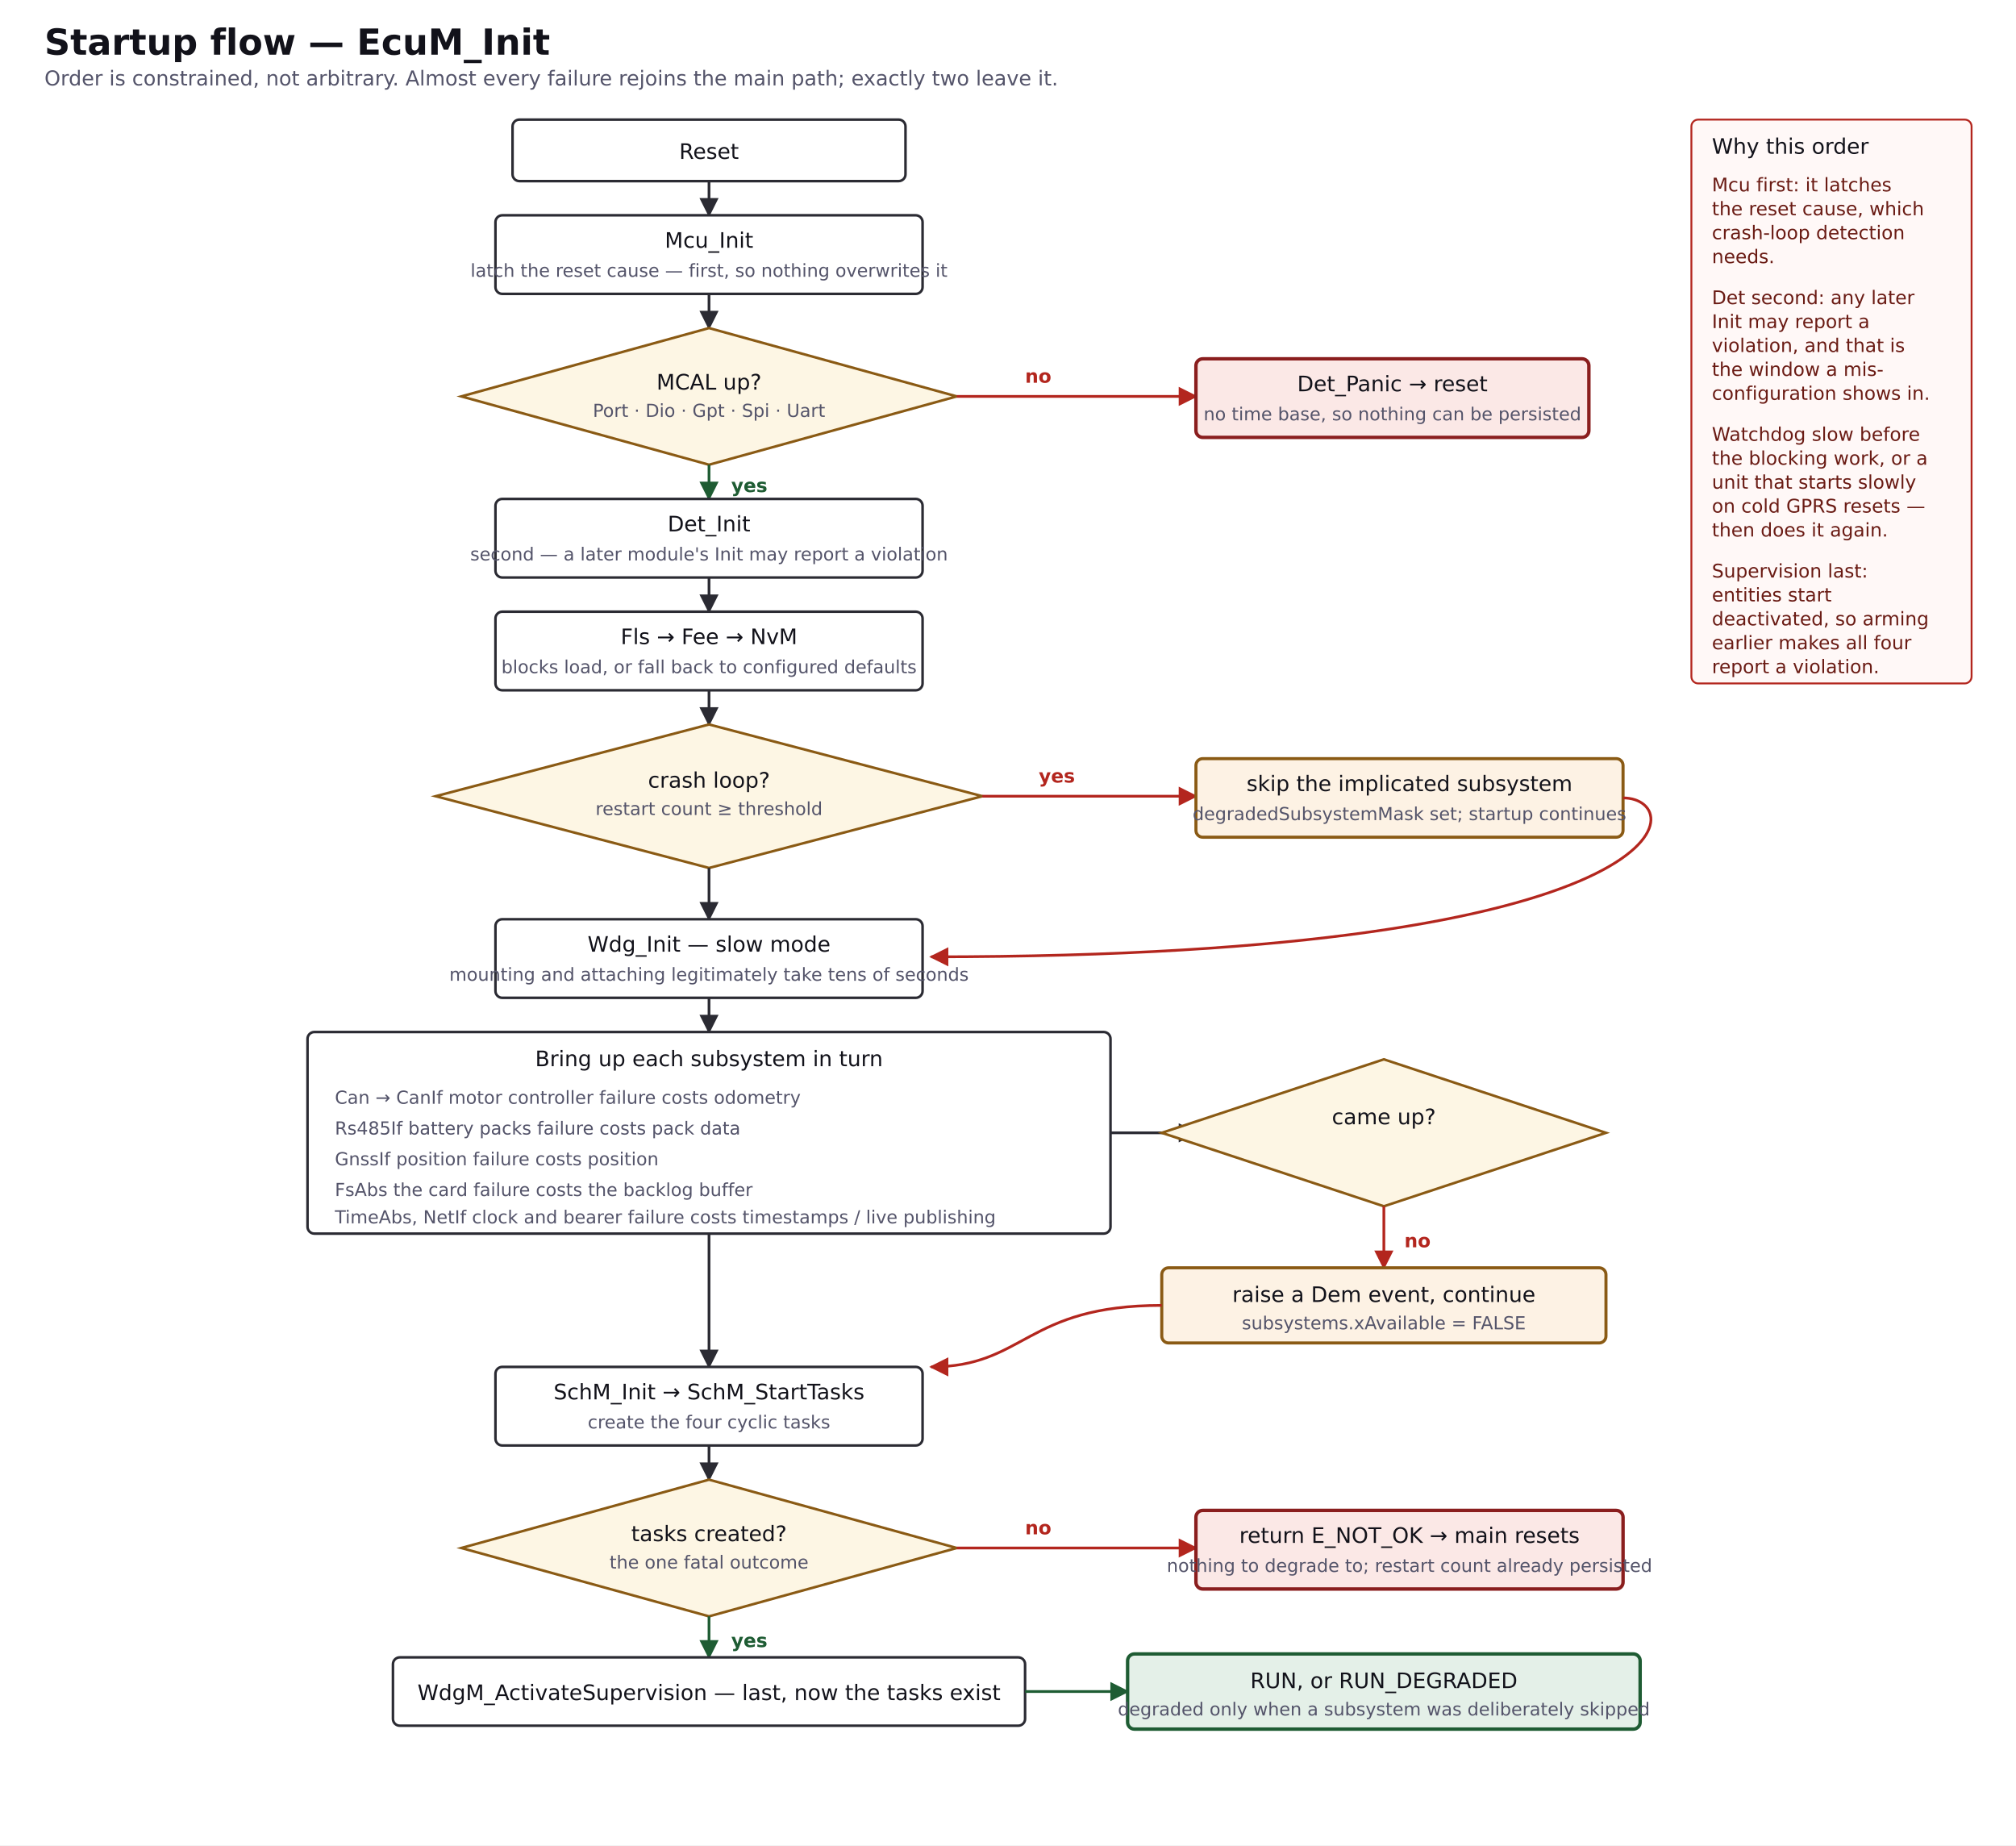
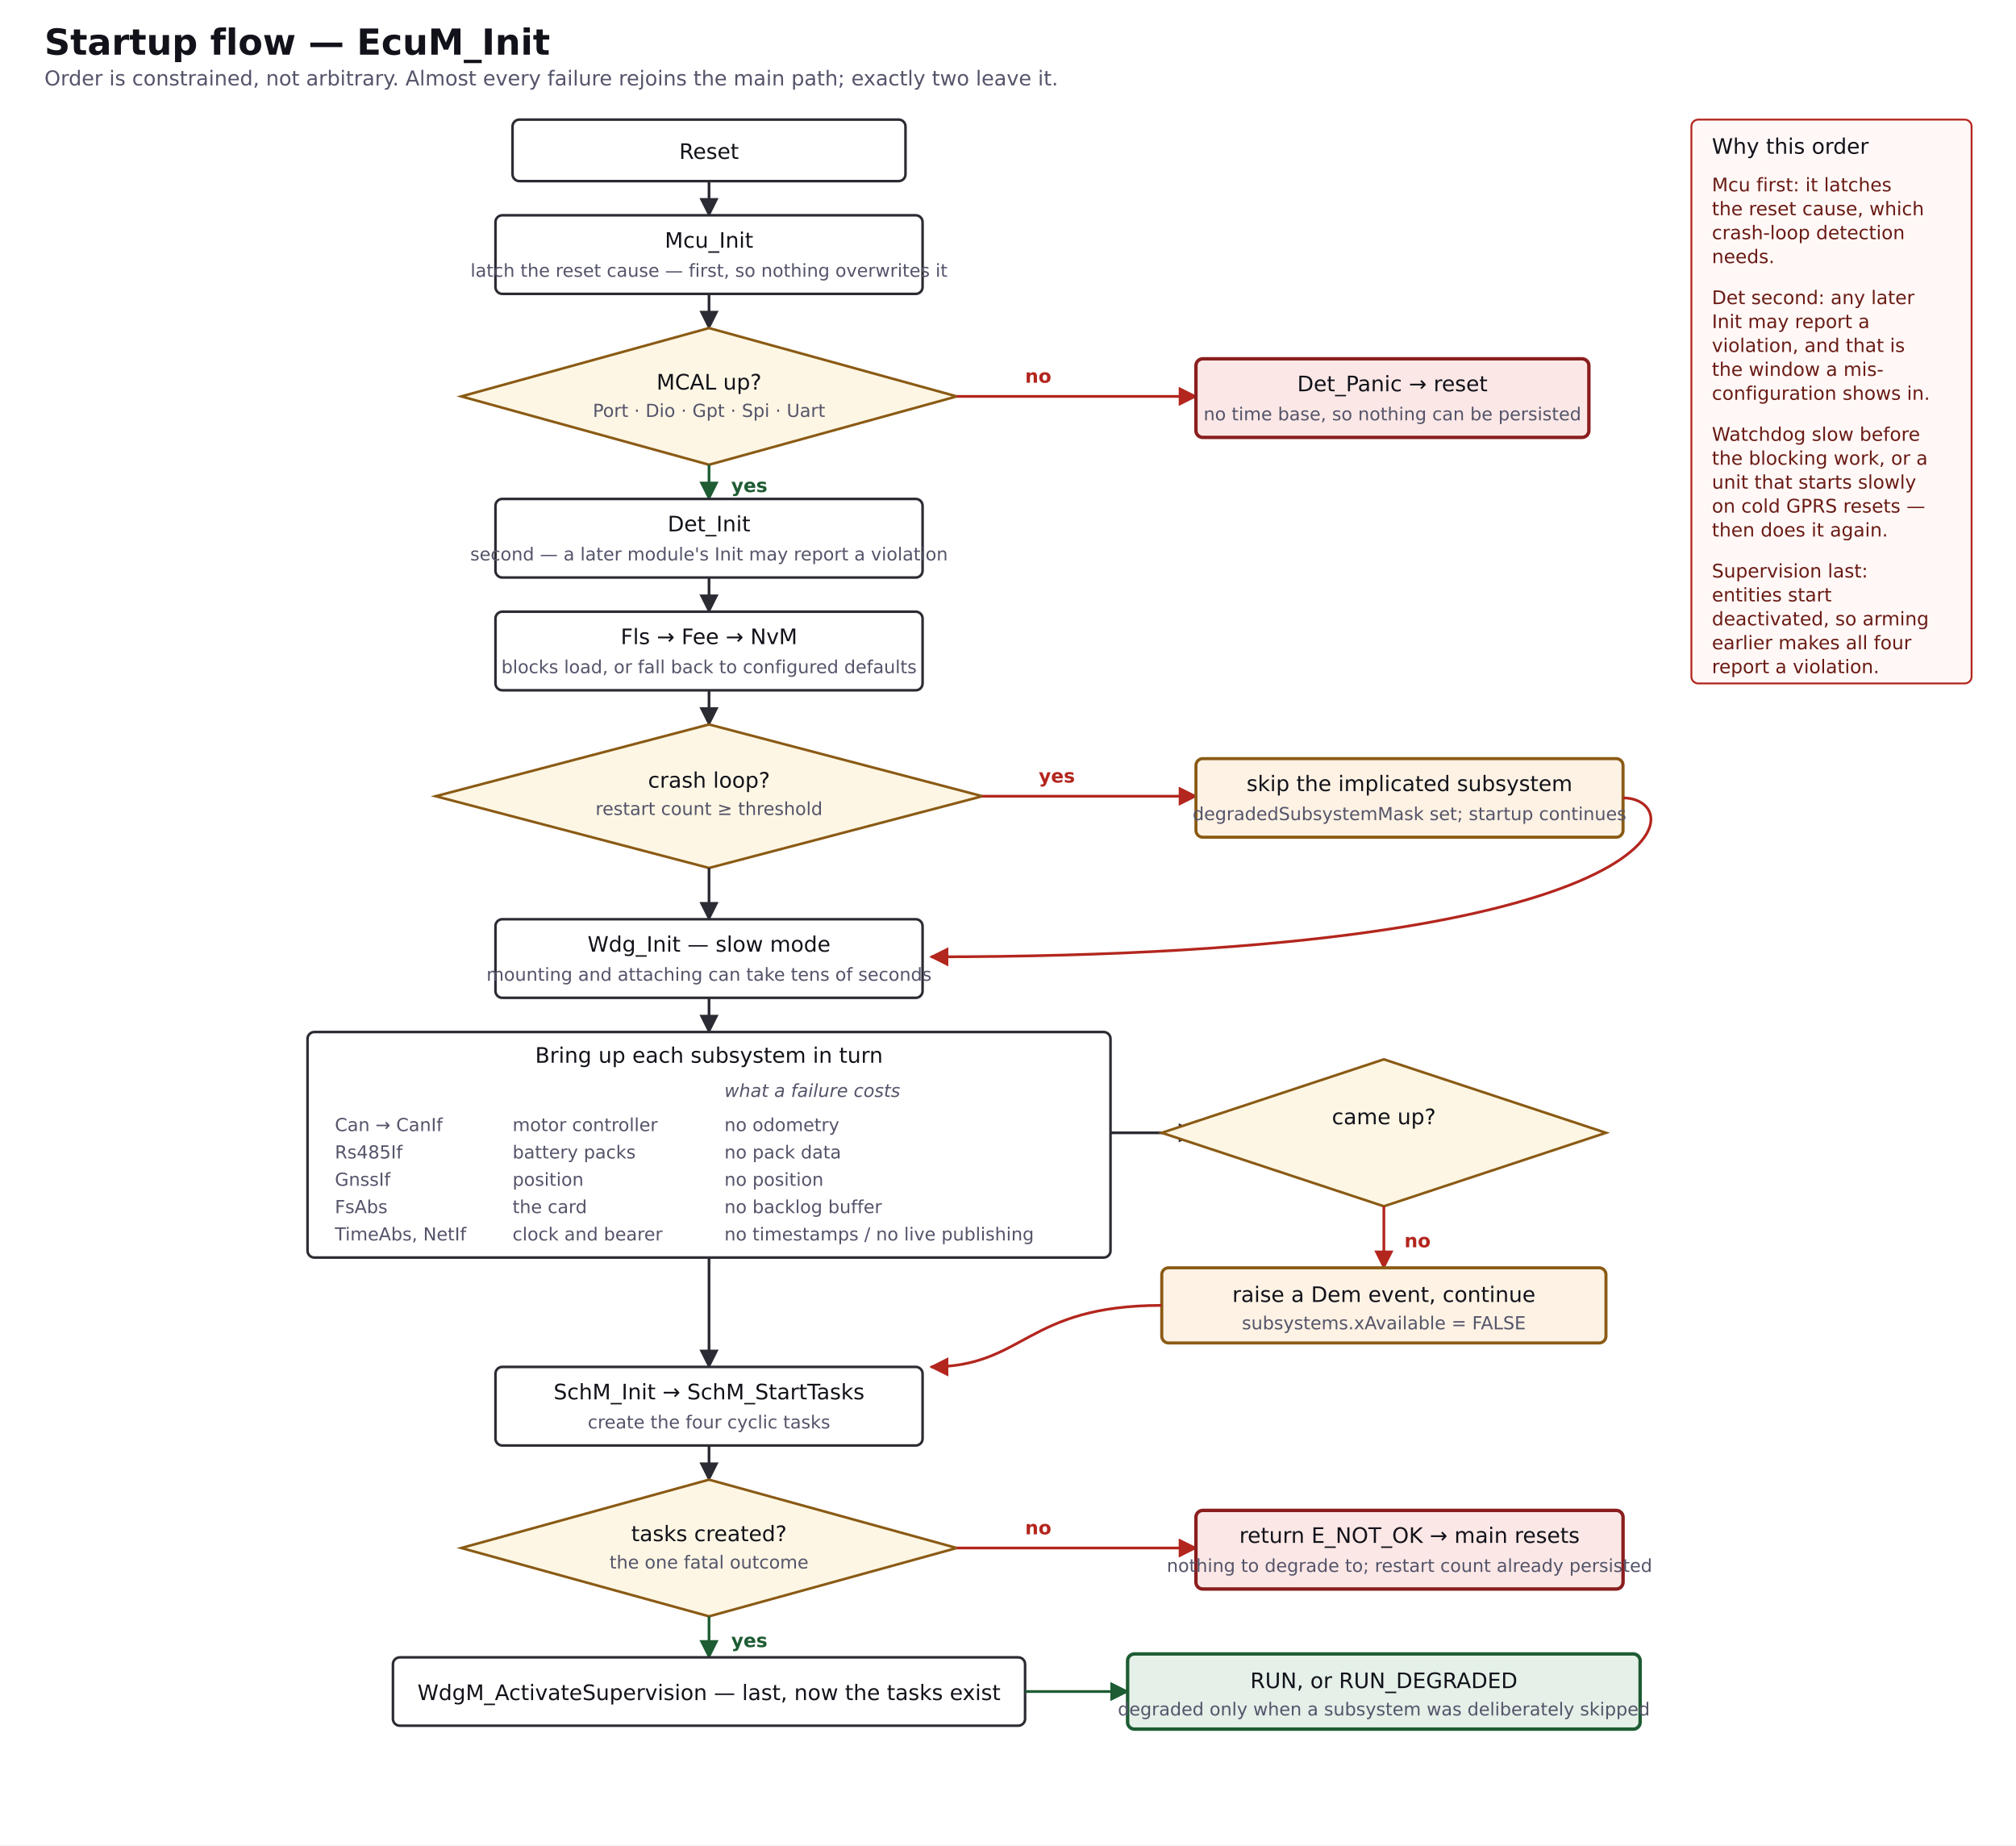
<svg xmlns="http://www.w3.org/2000/svg" viewBox="0 0 1180 1080" width="1180" height="1080" font-family="DejaVu Sans, Helvetica, Arial, sans-serif">
  <style>
    .title   { font-size:21px; font-weight:bold; fill:#12121a; }
    .sub     { font-size:12px; fill:#54546a; }
    .step    { font-size:12.5px; fill:#12121a; }
    .small   { font-size:10.5px; fill:#54546a; }
    .yes     { font-size:11px; fill:#1e5c33; font-weight:bold; }
    .no      { font-size:11px; fill:#b3261e; font-weight:bold; }
    .box     { fill:#ffffff; stroke:#2b2b33; stroke-width:1.5; rx:4; }
    .gate    { fill:#fdf6e4; stroke:#8a5a14; stroke-width:1.5; }
    .fatal   { fill:#fbe8e6; stroke:#8a1e1e; stroke-width:2; rx:4; }
    .okend   { fill:#e4f0e8; stroke:#1e5c33; stroke-width:2; rx:4; }
    .degr    { fill:#fdf2e4; stroke:#8a5a14; stroke-width:1.8; rx:4; }
    .flow    { stroke:#2b2b33; stroke-width:1.6; fill:none; marker-end:url(#t); }
    .flowok  { stroke:#1e5c33; stroke-width:1.6; fill:none; marker-end:url(#tg); }
    .flowno  { stroke:#b3261e; stroke-width:1.6; fill:none; marker-end:url(#tr); }
    .note    { font-size:11px; fill:#6a1b14; }
    .notebox { fill:#fff8f7; stroke:#b3261e; stroke-width:1.1; rx:4; }
  </style>
  <defs>
    <marker id="t" viewBox="0 0 10 10" refX="9" refY="5" markerWidth="7" markerHeight="7" orient="auto">
      <path d="M0,0 L10,5 L0,10 z" fill="#2b2b33" />
    </marker>
    <marker id="tg" viewBox="0 0 10 10" refX="9" refY="5" markerWidth="7" markerHeight="7" orient="auto">
      <path d="M0,0 L10,5 L0,10 z" fill="#1e5c33" />
    </marker>
    <marker id="tr" viewBox="0 0 10 10" refX="9" refY="5" markerWidth="7" markerHeight="7" orient="auto">
      <path d="M0,0 L10,5 L0,10 z" fill="#b3261e" />
    </marker>
  </defs>
  <rect width="1180" height="1080" fill="#ffffff" />
  <text x="26" y="32" class="title">Startup flow — EcuM_Init</text>
  <text x="26" y="50" class="sub">Order is constrained, not arbitrary. Almost every failure rejoins the main path; exactly two leave it.</text>
  <rect class="box" x="300" y="70" width="230" height="36" />
  <text x="415" y="93" class="step" text-anchor="middle">Reset</text>
  <path class="flow" d="M415 106 V 126" />
  <rect class="box" x="290" y="126" width="250" height="46" />
  <text x="415" y="145" class="step" text-anchor="middle">Mcu_Init</text>
  <text x="415" y="162" class="small" text-anchor="middle">latch the reset cause — first, so nothing overwrites it</text>
  <path class="flow" d="M415 172 V 192" />
  <path class="gate" d="M415 192 L 560 232 L 415 272 L 270 232 Z" />
  <text x="415" y="228" class="step" text-anchor="middle">MCAL up?</text>
  <text x="415" y="244" class="small" text-anchor="middle">Port · Dio · Gpt · Spi · Uart</text>
  <path class="flowno" d="M560 232 H 700" />
  <text x="600" y="224" class="no">no</text>
  <rect class="fatal" x="700" y="210" width="230" height="46" />
  <text x="815" y="229" class="step" text-anchor="middle" fill="#8a1e1e">Det_Panic → reset</text>
  <text x="815" y="246" class="small" text-anchor="middle">no time base, so nothing can be persisted</text>
  <path class="flowok" d="M415 272 V 292" />
  <text x="428" y="288" class="yes">yes</text>
  <rect class="box" x="290" y="292" width="250" height="46" />
  <text x="415" y="311" class="step" text-anchor="middle">Det_Init</text>
  <text x="415" y="328" class="small" text-anchor="middle">second — a later module's Init may report a violation</text>
  <path class="flow" d="M415 338 V 358" />
  <rect class="box" x="290" y="358" width="250" height="46" />
  <text x="415" y="377" class="step" text-anchor="middle">Fls → Fee → NvM</text>
  <text x="415" y="394" class="small" text-anchor="middle">blocks load, or fall back to configured defaults</text>
  <path class="flow" d="M415 404 V 424" />
  <path class="gate" d="M415 424 L 575 466 L 415 508 L 255 466 Z" />
  <text x="415" y="461" class="step" text-anchor="middle">crash loop?</text>
  <text x="415" y="477" class="small" text-anchor="middle">restart count ≥ threshold</text>
  <path class="flowno" d="M575 466 H 700" />
  <text x="608" y="458" class="no">yes</text>
  <rect class="degr" x="700" y="444" width="250" height="46" />
  <text x="825" y="463" class="step" text-anchor="middle" fill="#8a5a14">skip the implicated subsystem</text>
  <text x="825" y="480" class="small" text-anchor="middle">degradedSubsystemMask set; startup continues</text>
  <path class="flowno" d="M950 467 C 990 467, 990 560, 545 560" />
  <path class="flow" d="M415 508 V 538" />
  <rect class="box" x="290" y="538" width="250" height="46" />
  <text x="415" y="557" class="step" text-anchor="middle">Wdg_Init — slow mode</text>
-   <text x="415" y="574" class="small" text-anchor="middle">mounting and attaching legitimately take tens of seconds</text>
+   <text x="415" y="574" class="small" text-anchor="middle">mounting and attaching can take tens of seconds</text>
  <path class="flow" d="M415 584 V 604" />
-   <rect class="box" x="180" y="604" width="470" height="118" />
-   <text x="415" y="624" class="step" text-anchor="middle">Bring up each subsystem in turn</text>
-   <text x="196" y="646" class="small">Can → CanIf      motor controller       failure costs odometry</text>
-   <text x="196" y="664" class="small">Rs485If          battery packs          failure costs pack data</text>
-   <text x="196" y="682" class="small">GnssIf           position               failure costs position</text>
-   <text x="196" y="700" class="small">FsAbs            the card               failure costs the backlog buffer</text>
-   <text x="196" y="716" class="small">TimeAbs, NetIf   clock and bearer       failure costs timestamps / live publishing</text>
+   <rect class="box" x="180" y="604" width="470" height="132" />
+   <text x="415" y="622" class="step" text-anchor="middle">Bring up each subsystem in turn</text>
+   <text x="424" y="642" class="small" font-style="italic">what a failure costs</text>
+   <text x="196" y="662" class="small">Can → CanIf</text>
+   <text x="300" y="662" class="small">motor controller</text>
+   <text x="424" y="662" class="small">no odometry</text>
+   <text x="196" y="678" class="small">Rs485If</text>
+   <text x="300" y="678" class="small">battery packs</text>
+   <text x="424" y="678" class="small">no pack data</text>
+   <text x="196" y="694" class="small">GnssIf</text>
+   <text x="300" y="694" class="small">position</text>
+   <text x="424" y="694" class="small">no position</text>
+   <text x="196" y="710" class="small">FsAbs</text>
+   <text x="300" y="710" class="small">the card</text>
+   <text x="424" y="710" class="small">no backlog buffer</text>
+   <text x="196" y="726" class="small">TimeAbs, NetIf</text>
+   <text x="300" y="726" class="small">clock and bearer</text>
+   <text x="424" y="726" class="small">no timestamps / no live publishing</text>
  <path class="flow" d="M650 663 H 700" />
  <path class="gate" d="M810 620 L 940 663 L 810 706 L 680 663 Z" />
  <text x="810" y="658" class="step" text-anchor="middle">came up?</text>
  <path class="flowno" d="M810 706 V 742" />
  <text x="822" y="730" class="no">no</text>
  <rect class="degr" x="680" y="742" width="260" height="44" />
  <text x="810" y="762" class="step" text-anchor="middle" fill="#8a5a14">raise a Dem event, continue</text>
  <text x="810" y="778" class="small" text-anchor="middle">subsystems.xAvailable = FALSE</text>
  <path class="flowno" d="M680 764 C 600 764, 600 800, 545 800" />
-   <path class="flow" d="M415 722 V 800" />
+   <path class="flow" d="M415 736 V 800" />
  <rect class="box" x="290" y="800" width="250" height="46" />
  <text x="415" y="819" class="step" text-anchor="middle">SchM_Init → SchM_StartTasks</text>
  <text x="415" y="836" class="small" text-anchor="middle">create the four cyclic tasks</text>
  <path class="flow" d="M415 846 V 866" />
  <path class="gate" d="M415 866 L 560 906 L 415 946 L 270 906 Z" />
  <text x="415" y="902" class="step" text-anchor="middle">tasks created?</text>
  <text x="415" y="918" class="small" text-anchor="middle">the one fatal outcome</text>
  <path class="flowno" d="M560 906 H 700" />
  <text x="600" y="898" class="no">no</text>
  <rect class="fatal" x="700" y="884" width="250" height="46" />
  <text x="825" y="903" class="step" text-anchor="middle" fill="#8a1e1e">return E_NOT_OK → main resets</text>
  <text x="825" y="920" class="small" text-anchor="middle">nothing to degrade to; restart count already persisted</text>
  <path class="flowok" d="M415 946 V 970" />
  <text x="428" y="964" class="yes">yes</text>
  <rect class="box" x="230" y="970" width="370" height="40" />
  <text x="415" y="995" class="step" text-anchor="middle">WdgM_ActivateSupervision — last, now the tasks exist</text>
  <path class="flowok" d="M600 990 H 660" />
  <rect class="okend" x="660" y="968" width="300" height="44" />
  <text x="810" y="988" class="step" text-anchor="middle" fill="#1e5c33">RUN, or RUN_DEGRADED</text>
  <text x="810" y="1004" class="small" text-anchor="middle">degraded only when a subsystem was deliberately skipped</text>
  <rect class="notebox" x="990" y="70" width="164" height="330" />
  <text x="1002" y="90" class="step" fill="#8a1e1e" font-size="12.5">Why this order</text>
  <text x="1002" y="112" class="note">Mcu first: it latches</text>
  <text x="1002" y="126" class="note">the reset cause, which</text>
  <text x="1002" y="140" class="note">crash-loop detection</text>
  <text x="1002" y="154" class="note">needs.</text>
  <text x="1002" y="178" class="note">Det second: any later</text>
  <text x="1002" y="192" class="note">Init may report a</text>
  <text x="1002" y="206" class="note">violation, and that is</text>
  <text x="1002" y="220" class="note">the window a mis-</text>
  <text x="1002" y="234" class="note">configuration shows in.</text>
  <text x="1002" y="258" class="note">Watchdog slow before</text>
  <text x="1002" y="272" class="note">the blocking work, or a</text>
  <text x="1002" y="286" class="note">unit that starts slowly</text>
  <text x="1002" y="300" class="note">on cold GPRS resets —</text>
  <text x="1002" y="314" class="note">then does it again.</text>
  <text x="1002" y="338" class="note">Supervision last:</text>
  <text x="1002" y="352" class="note">entities start</text>
  <text x="1002" y="366" class="note">deactivated, so arming</text>
  <text x="1002" y="380" class="note">earlier makes all four</text>
  <text x="1002" y="394" class="note">report a violation.</text>
</svg>
